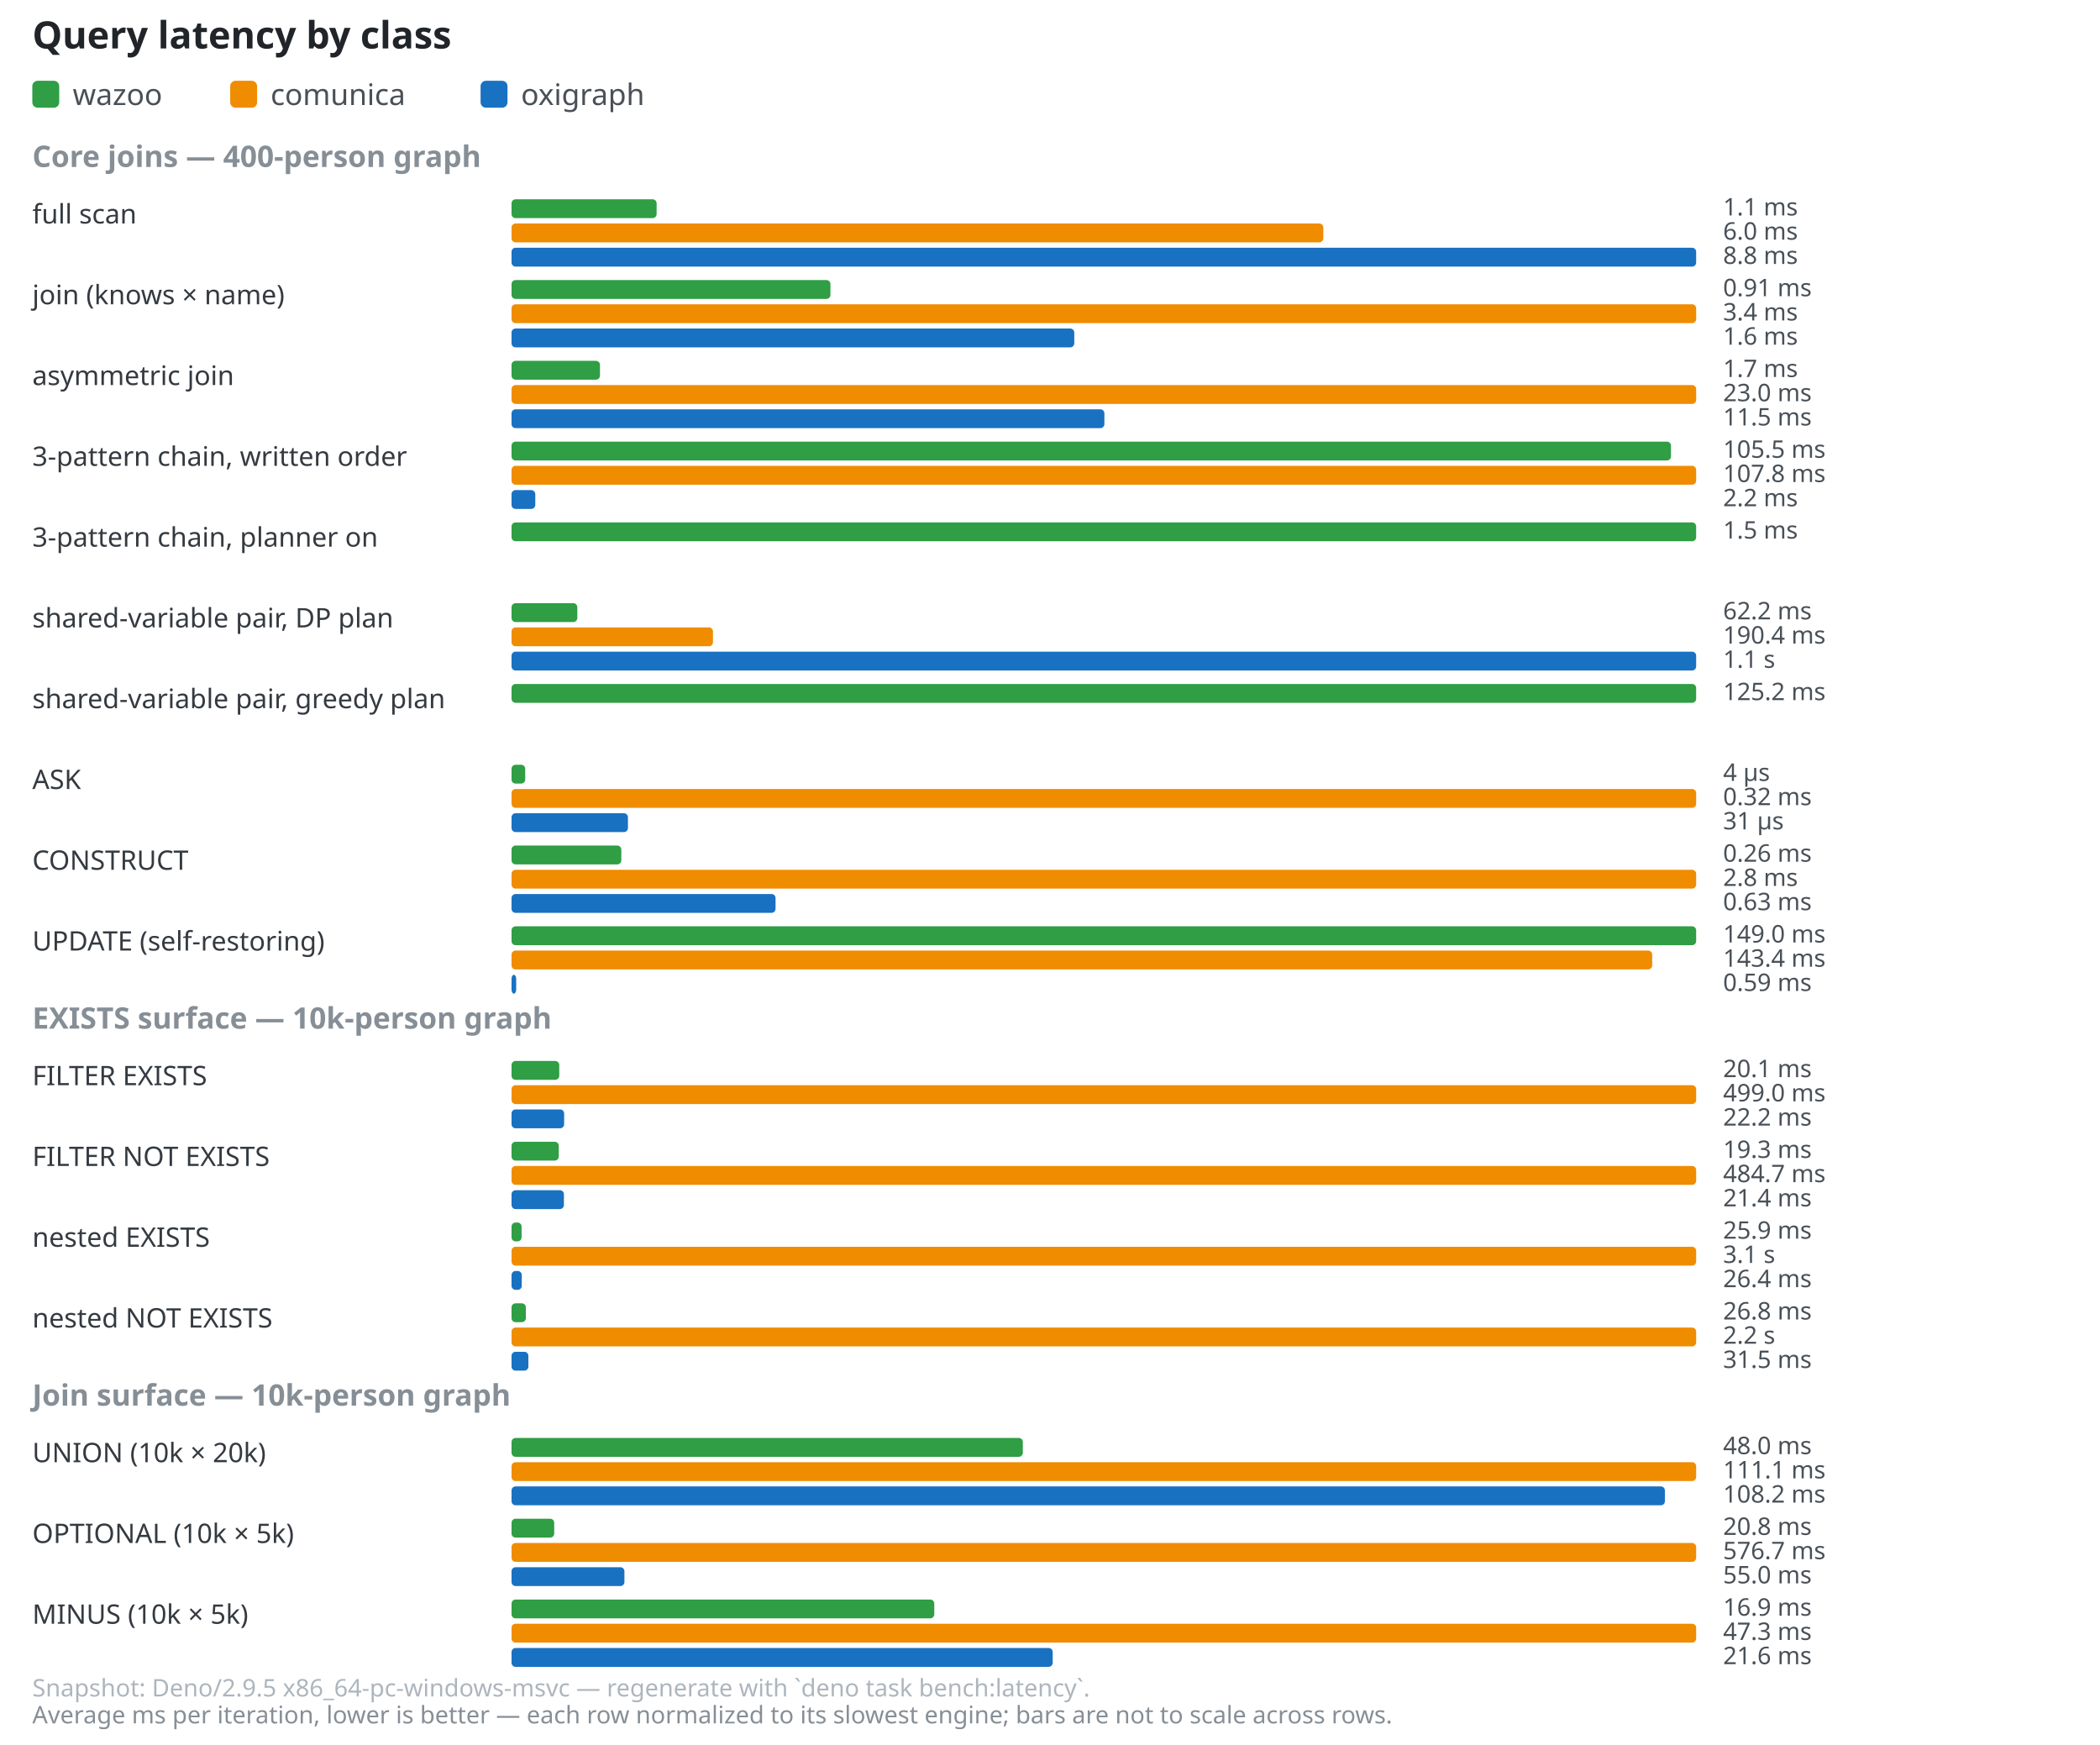
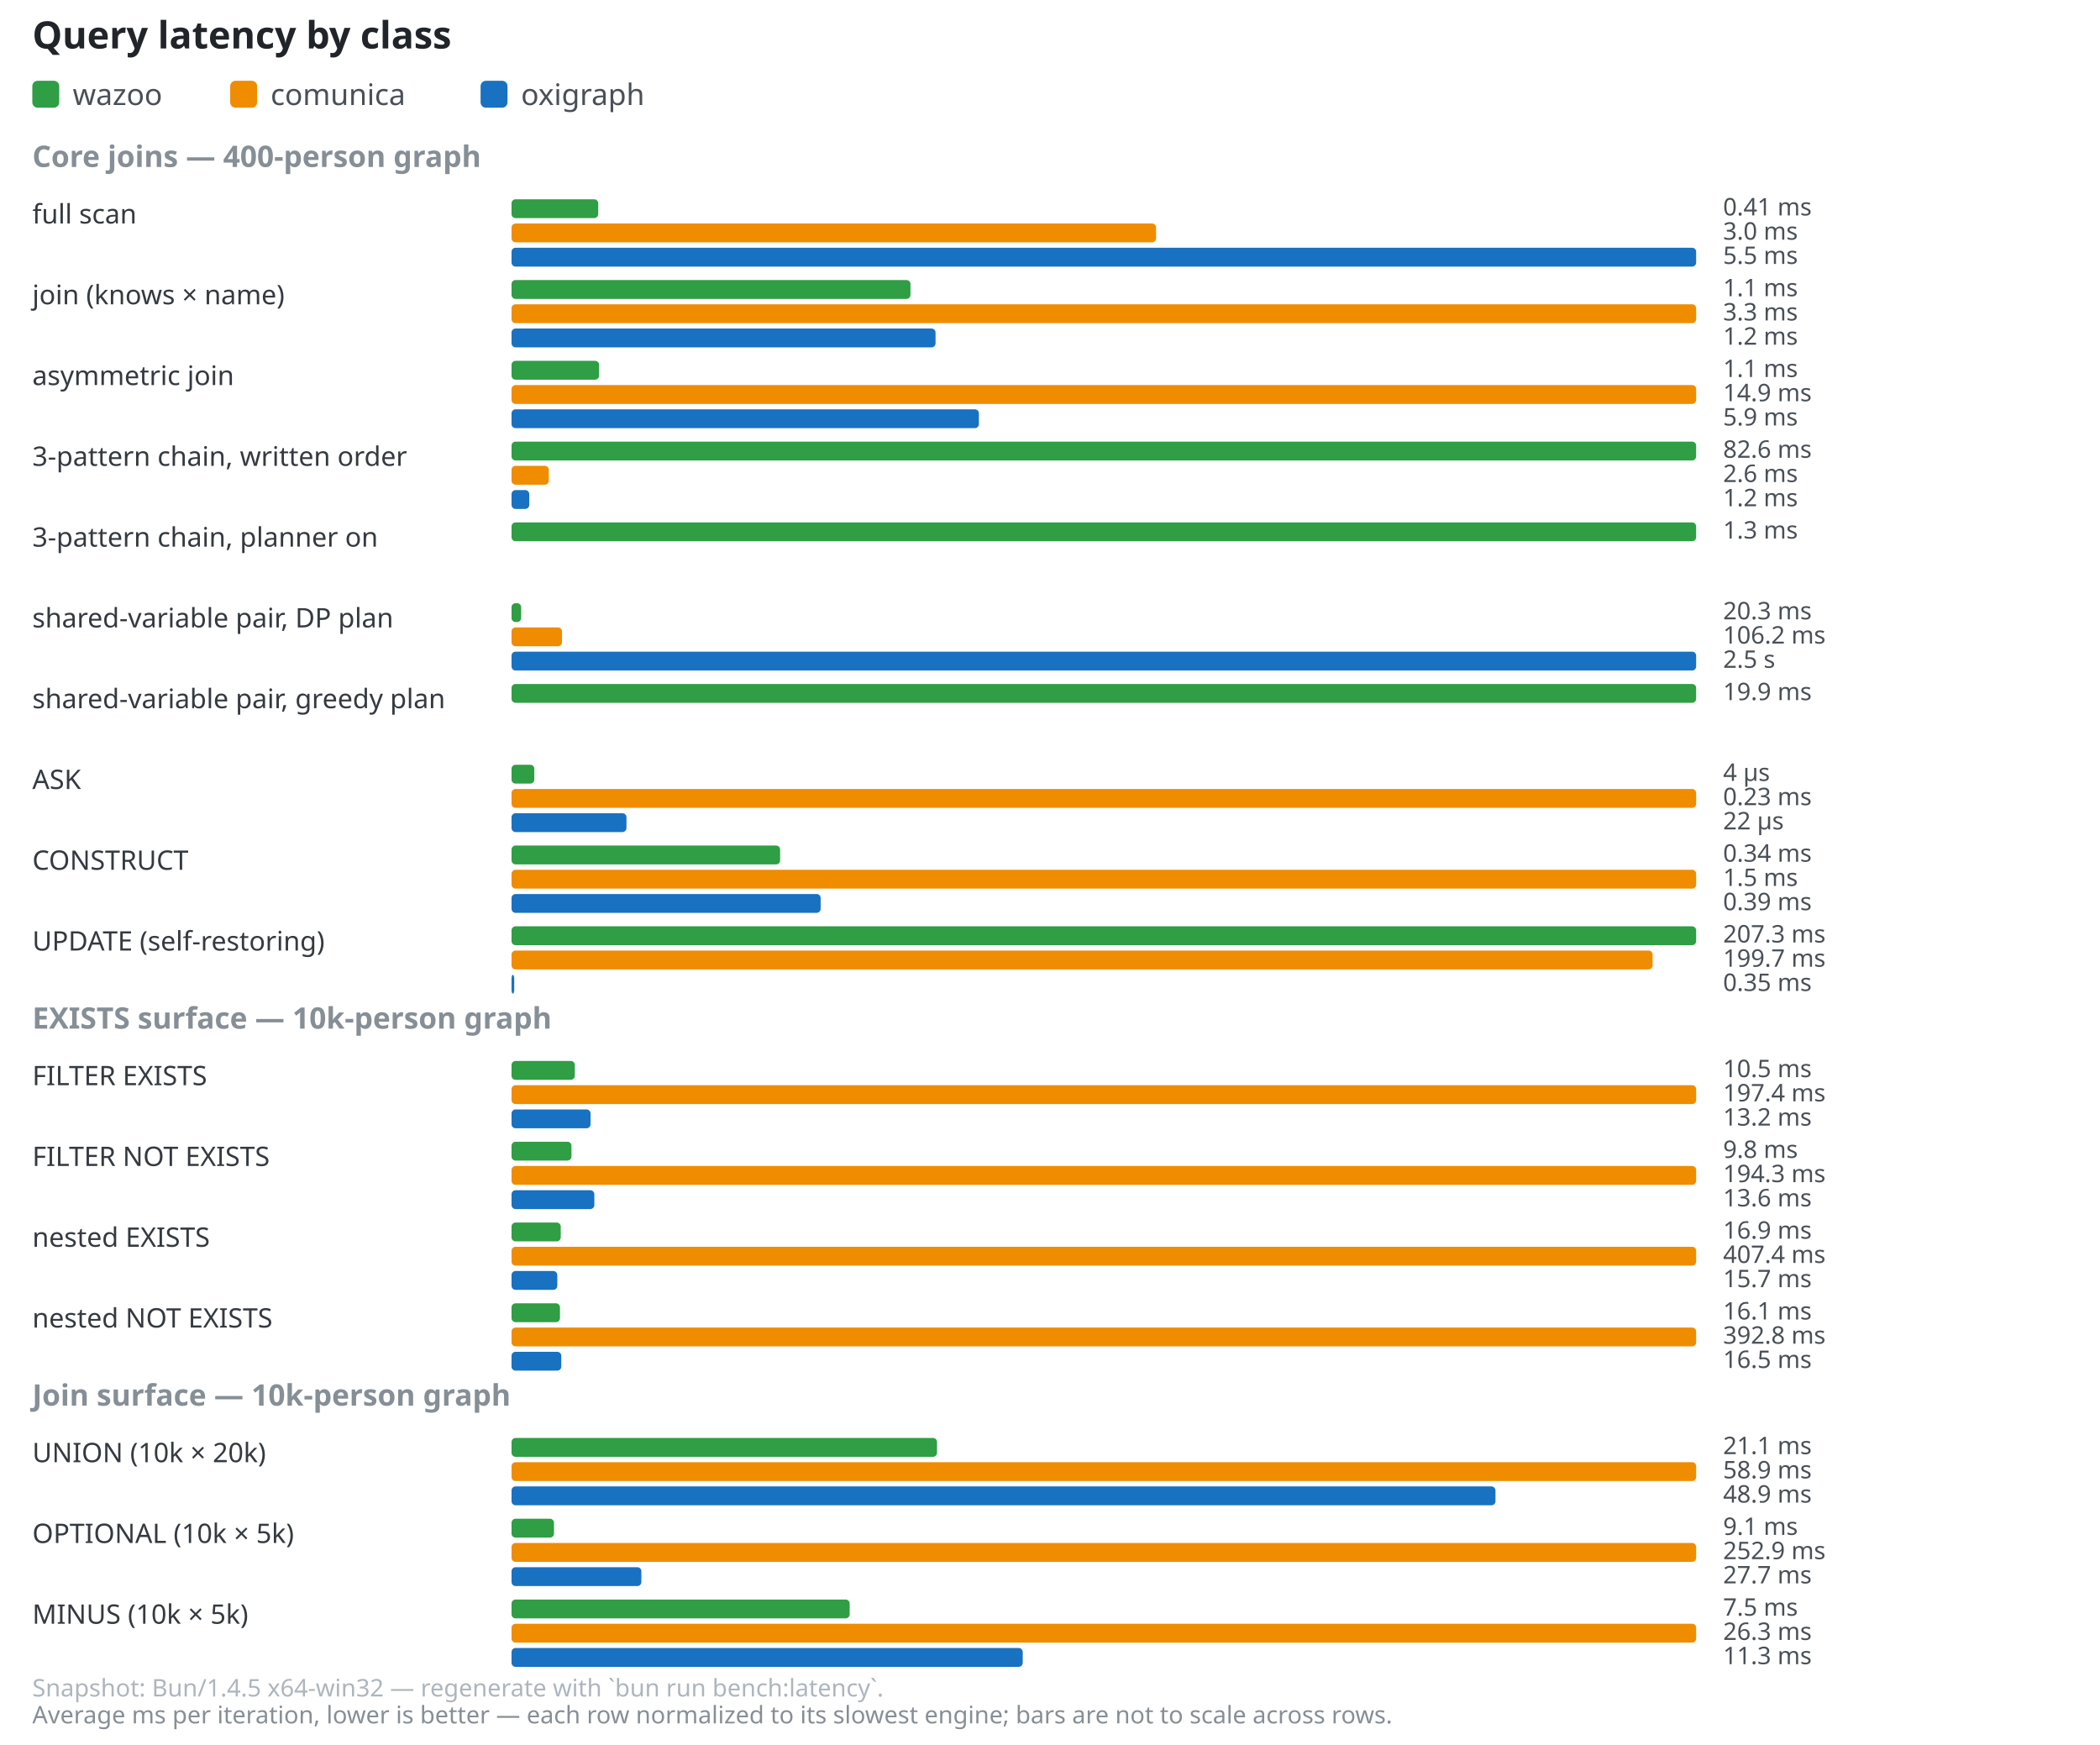
<svg xmlns="http://www.w3.org/2000/svg" width="780" height="648" viewBox="0 0 780 648" font-family="ui-sans-serif, system-ui, sans-serif">
  <text x="12" y="18" font-size="14" font-weight="600" fill="#212529">Query latency by class</text>
  <rect x="12" y="30" width="10" height="10" rx="2" fill="#2f9e44" />
  <text x="27" y="39" font-size="11" fill="#495057">wazoo</text>
  <rect x="85.5" y="30" width="10" height="10" rx="2" fill="#f08c00" />
  <text x="100.5" y="39" font-size="11" fill="#495057">comunica</text>
  <rect x="178.5" y="30" width="10" height="10" rx="2" fill="#1971c2" />
  <text x="193.5" y="39" font-size="11" fill="#495057">oxigraph</text>
  <text x="12" y="62" font-size="11" font-weight="600" fill="#868e96">Core joins — 400-person graph</text>
  <text x="12" y="83" font-size="10" fill="#343a40">full scan</text>
-   <rect x="190" y="74" width="53.891" height="7" rx="1.5" fill="#2f9e44" />
-   <text x="640" y="80" font-size="9" fill="#495057">1.1 ms</text>
-   <rect x="190" y="83" width="301.519" height="7" rx="1.5" fill="#f08c00" />
-   <text x="640" y="89" font-size="9" fill="#495057">6.0 ms</text>
+   <rect x="190" y="74" width="32.199" height="7" rx="1.5" fill="#2f9e44" />
+   <text x="640" y="80" font-size="9" fill="#495057">0.41 ms</text>
+   <rect x="190" y="83" width="239.399" height="7" rx="1.5" fill="#f08c00" />
+   <text x="640" y="89" font-size="9" fill="#495057">3.0 ms</text>
  <rect x="190" y="92" width="440" height="7" rx="1.5" fill="#1971c2" />
-   <text x="640" y="98" font-size="9" fill="#495057">8.8 ms</text>
+   <text x="640" y="98" font-size="9" fill="#495057">5.5 ms</text>
  <text x="12" y="113" font-size="10" fill="#343a40">join (knows × name)</text>
-   <rect x="190" y="104" width="118.449" height="7" rx="1.5" fill="#2f9e44" />
-   <text x="640" y="110" font-size="9" fill="#495057">0.91 ms</text>
+   <rect x="190" y="104" width="148.18" height="7" rx="1.5" fill="#2f9e44" />
+   <text x="640" y="110" font-size="9" fill="#495057">1.1 ms</text>
  <rect x="190" y="113" width="440" height="7" rx="1.5" fill="#f08c00" />
-   <text x="640" y="119" font-size="9" fill="#495057">3.4 ms</text>
-   <rect x="190" y="122" width="209.016" height="7" rx="1.5" fill="#1971c2" />
-   <text x="640" y="128" font-size="9" fill="#495057">1.6 ms</text>
+   <text x="640" y="119" font-size="9" fill="#495057">3.3 ms</text>
+   <rect x="190" y="122" width="157.492" height="7" rx="1.5" fill="#1971c2" />
+   <text x="640" y="128" font-size="9" fill="#495057">1.2 ms</text>
  <text x="12" y="143" font-size="10" fill="#343a40">asymmetric join</text>
-   <rect x="190" y="134" width="32.848" height="7" rx="1.5" fill="#2f9e44" />
-   <text x="640" y="140" font-size="9" fill="#495057">1.7 ms</text>
+   <rect x="190" y="134" width="32.532" height="7" rx="1.5" fill="#2f9e44" />
+   <text x="640" y="140" font-size="9" fill="#495057">1.1 ms</text>
  <rect x="190" y="143" width="440" height="7" rx="1.5" fill="#f08c00" />
-   <text x="640" y="149" font-size="9" fill="#495057">23.0 ms</text>
-   <rect x="190" y="152" width="220.201" height="7" rx="1.5" fill="#1971c2" />
-   <text x="640" y="158" font-size="9" fill="#495057">11.5 ms</text>
+   <text x="640" y="149" font-size="9" fill="#495057">14.9 ms</text>
+   <rect x="190" y="152" width="173.591" height="7" rx="1.5" fill="#1971c2" />
+   <text x="640" y="158" font-size="9" fill="#495057">5.9 ms</text>
  <text x="12" y="173" font-size="10" fill="#343a40">3-pattern chain, written order</text>
-   <rect x="190" y="164" width="430.652" height="7" rx="1.5" fill="#2f9e44" />
-   <text x="640" y="170" font-size="9" fill="#495057">105.5 ms</text>
-   <rect x="190" y="173" width="440" height="7" rx="1.5" fill="#f08c00" />
-   <text x="640" y="179" font-size="9" fill="#495057">107.8 ms</text>
-   <rect x="190" y="182" width="8.818" height="7" rx="1.5" fill="#1971c2" />
-   <text x="640" y="188" font-size="9" fill="#495057">2.2 ms</text>
+   <rect x="190" y="164" width="440" height="7" rx="1.5" fill="#2f9e44" />
+   <text x="640" y="170" font-size="9" fill="#495057">82.6 ms</text>
+   <rect x="190" y="173" width="13.841" height="7" rx="1.5" fill="#f08c00" />
+   <text x="640" y="179" font-size="9" fill="#495057">2.6 ms</text>
+   <rect x="190" y="182" width="6.581" height="7" rx="1.5" fill="#1971c2" />
+   <text x="640" y="188" font-size="9" fill="#495057">1.2 ms</text>
  <text x="12" y="203" font-size="10" fill="#343a40">3-pattern chain, planner on</text>
  <rect x="190" y="194" width="440" height="7" rx="1.5" fill="#2f9e44" />
-   <text x="640" y="200" font-size="9" fill="#495057">1.5 ms</text>
+   <text x="640" y="200" font-size="9" fill="#495057">1.3 ms</text>
  <text x="12" y="233" font-size="10" fill="#343a40">shared-variable pair, DP plan</text>
-   <rect x="190" y="224" width="24.438" height="7" rx="1.5" fill="#2f9e44" />
-   <text x="640" y="230" font-size="9" fill="#495057">62.2 ms</text>
-   <rect x="190" y="233" width="74.819" height="7" rx="1.5" fill="#f08c00" />
-   <text x="640" y="239" font-size="9" fill="#495057">190.4 ms</text>
+   <rect x="190" y="224" width="3.58" height="7" rx="1.5" fill="#2f9e44" />
+   <text x="640" y="230" font-size="9" fill="#495057">20.3 ms</text>
+   <rect x="190" y="233" width="18.743" height="7" rx="1.5" fill="#f08c00" />
+   <text x="640" y="239" font-size="9" fill="#495057">106.2 ms</text>
  <rect x="190" y="242" width="440" height="7" rx="1.5" fill="#1971c2" />
-   <text x="640" y="248" font-size="9" fill="#495057">1.1 s</text>
+   <text x="640" y="248" font-size="9" fill="#495057">2.5 s</text>
  <text x="12" y="263" font-size="10" fill="#343a40">shared-variable pair, greedy plan</text>
  <rect x="190" y="254" width="440" height="7" rx="1.5" fill="#2f9e44" />
-   <text x="640" y="260" font-size="9" fill="#495057">125.2 ms</text>
+   <text x="640" y="260" font-size="9" fill="#495057">19.9 ms</text>
  <text x="12" y="293" font-size="10" fill="#343a40">ASK</text>
-   <rect x="190" y="284" width="5.076" height="7" rx="1.5" fill="#2f9e44" />
+   <rect x="190" y="284" width="8.459" height="7" rx="1.5" fill="#2f9e44" />
  <text x="640" y="290" font-size="9" fill="#495057">4 µs</text>
  <rect x="190" y="293" width="440" height="7" rx="1.5" fill="#f08c00" />
-   <text x="640" y="299" font-size="9" fill="#495057">0.32 ms</text>
-   <rect x="190" y="302" width="43.238" height="7" rx="1.5" fill="#1971c2" />
-   <text x="640" y="308" font-size="9" fill="#495057">31 µs</text>
+   <text x="640" y="299" font-size="9" fill="#495057">0.23 ms</text>
+   <rect x="190" y="302" width="42.69" height="7" rx="1.5" fill="#1971c2" />
+   <text x="640" y="308" font-size="9" fill="#495057">22 µs</text>
  <text x="12" y="323" font-size="10" fill="#343a40">CONSTRUCT</text>
-   <rect x="190" y="314" width="40.775" height="7" rx="1.5" fill="#2f9e44" />
-   <text x="640" y="320" font-size="9" fill="#495057">0.26 ms</text>
+   <rect x="190" y="314" width="99.764" height="7" rx="1.5" fill="#2f9e44" />
+   <text x="640" y="320" font-size="9" fill="#495057">0.34 ms</text>
  <rect x="190" y="323" width="440" height="7" rx="1.5" fill="#f08c00" />
-   <text x="640" y="329" font-size="9" fill="#495057">2.8 ms</text>
-   <rect x="190" y="332" width="98.063" height="7" rx="1.5" fill="#1971c2" />
-   <text x="640" y="338" font-size="9" fill="#495057">0.63 ms</text>
+   <text x="640" y="329" font-size="9" fill="#495057">1.5 ms</text>
+   <rect x="190" y="332" width="114.814" height="7" rx="1.5" fill="#1971c2" />
+   <text x="640" y="338" font-size="9" fill="#495057">0.39 ms</text>
  <text x="12" y="353" font-size="10" fill="#343a40">UPDATE (self-restoring)</text>
  <rect x="190" y="344" width="440" height="7" rx="1.5" fill="#2f9e44" />
-   <text x="640" y="350" font-size="9" fill="#495057">149.0 ms</text>
-   <rect x="190" y="353" width="423.676" height="7" rx="1.5" fill="#f08c00" />
-   <text x="640" y="359" font-size="9" fill="#495057">143.4 ms</text>
-   <rect x="190" y="362" width="1.729" height="7" rx="1.5" fill="#1971c2" />
-   <text x="640" y="368" font-size="9" fill="#495057">0.59 ms</text>
+   <text x="640" y="350" font-size="9" fill="#495057">207.3 ms</text>
+   <rect x="190" y="353" width="423.827" height="7" rx="1.5" fill="#f08c00" />
+   <text x="640" y="359" font-size="9" fill="#495057">199.7 ms</text>
+   <rect x="190" y="362" width="1" height="7" rx="1.5" fill="#1971c2" />
+   <text x="640" y="368" font-size="9" fill="#495057">0.35 ms</text>
  <text x="12" y="382" font-size="11" font-weight="600" fill="#868e96">EXISTS surface — 10k-person graph</text>
  <text x="12" y="403" font-size="10" fill="#343a40">FILTER EXISTS</text>
-   <rect x="190" y="394" width="17.73" height="7" rx="1.5" fill="#2f9e44" />
-   <text x="640" y="400" font-size="9" fill="#495057">20.1 ms</text>
+   <rect x="190" y="394" width="23.512" height="7" rx="1.5" fill="#2f9e44" />
+   <text x="640" y="400" font-size="9" fill="#495057">10.5 ms</text>
  <rect x="190" y="403" width="440" height="7" rx="1.5" fill="#f08c00" />
-   <text x="640" y="409" font-size="9" fill="#495057">499.0 ms</text>
-   <rect x="190" y="412" width="19.538" height="7" rx="1.5" fill="#1971c2" />
-   <text x="640" y="418" font-size="9" fill="#495057">22.2 ms</text>
+   <text x="640" y="409" font-size="9" fill="#495057">197.4 ms</text>
+   <rect x="190" y="412" width="29.349" height="7" rx="1.5" fill="#1971c2" />
+   <text x="640" y="418" font-size="9" fill="#495057">13.2 ms</text>
  <text x="12" y="433" font-size="10" fill="#343a40">FILTER NOT EXISTS</text>
-   <rect x="190" y="424" width="17.546" height="7" rx="1.5" fill="#2f9e44" />
-   <text x="640" y="430" font-size="9" fill="#495057">19.3 ms</text>
+   <rect x="190" y="424" width="22.264" height="7" rx="1.5" fill="#2f9e44" />
+   <text x="640" y="430" font-size="9" fill="#495057">9.8 ms</text>
  <rect x="190" y="433" width="440" height="7" rx="1.5" fill="#f08c00" />
-   <text x="640" y="439" font-size="9" fill="#495057">484.7 ms</text>
-   <rect x="190" y="442" width="19.452" height="7" rx="1.5" fill="#1971c2" />
-   <text x="640" y="448" font-size="9" fill="#495057">21.4 ms</text>
+   <text x="640" y="439" font-size="9" fill="#495057">194.3 ms</text>
+   <rect x="190" y="442" width="30.755" height="7" rx="1.5" fill="#1971c2" />
+   <text x="640" y="448" font-size="9" fill="#495057">13.6 ms</text>
  <text x="12" y="463" font-size="10" fill="#343a40">nested EXISTS</text>
-   <rect x="190" y="454" width="3.735" height="7" rx="1.5" fill="#2f9e44" />
-   <text x="640" y="460" font-size="9" fill="#495057">25.9 ms</text>
+   <rect x="190" y="454" width="18.278" height="7" rx="1.5" fill="#2f9e44" />
+   <text x="640" y="460" font-size="9" fill="#495057">16.9 ms</text>
  <rect x="190" y="463" width="440" height="7" rx="1.5" fill="#f08c00" />
-   <text x="640" y="469" font-size="9" fill="#495057">3.1 s</text>
-   <rect x="190" y="472" width="3.802" height="7" rx="1.5" fill="#1971c2" />
-   <text x="640" y="478" font-size="9" fill="#495057">26.4 ms</text>
+   <text x="640" y="469" font-size="9" fill="#495057">407.4 ms</text>
+   <rect x="190" y="472" width="16.997" height="7" rx="1.5" fill="#1971c2" />
+   <text x="640" y="478" font-size="9" fill="#495057">15.7 ms</text>
  <text x="12" y="493" font-size="10" fill="#343a40">nested NOT EXISTS</text>
-   <rect x="190" y="484" width="5.321" height="7" rx="1.5" fill="#2f9e44" />
-   <text x="640" y="490" font-size="9" fill="#495057">26.8 ms</text>
+   <rect x="190" y="484" width="17.993" height="7" rx="1.5" fill="#2f9e44" />
+   <text x="640" y="490" font-size="9" fill="#495057">16.1 ms</text>
  <rect x="190" y="493" width="440" height="7" rx="1.5" fill="#f08c00" />
-   <text x="640" y="499" font-size="9" fill="#495057">2.2 s</text>
-   <rect x="190" y="502" width="6.258" height="7" rx="1.5" fill="#1971c2" />
-   <text x="640" y="508" font-size="9" fill="#495057">31.5 ms</text>
+   <text x="640" y="499" font-size="9" fill="#495057">392.8 ms</text>
+   <rect x="190" y="502" width="18.475" height="7" rx="1.5" fill="#1971c2" />
+   <text x="640" y="508" font-size="9" fill="#495057">16.5 ms</text>
  <text x="12" y="522" font-size="11" font-weight="600" fill="#868e96">Join surface — 10k-person graph</text>
  <text x="12" y="543" font-size="10" fill="#343a40">UNION (10k × 20k)</text>
-   <rect x="190" y="534" width="189.915" height="7" rx="1.5" fill="#2f9e44" />
-   <text x="640" y="540" font-size="9" fill="#495057">48.0 ms</text>
+   <rect x="190" y="534" width="158.041" height="7" rx="1.5" fill="#2f9e44" />
+   <text x="640" y="540" font-size="9" fill="#495057">21.1 ms</text>
  <rect x="190" y="543" width="440" height="7" rx="1.5" fill="#f08c00" />
-   <text x="640" y="549" font-size="9" fill="#495057">111.1 ms</text>
-   <rect x="190" y="552" width="428.397" height="7" rx="1.5" fill="#1971c2" />
-   <text x="640" y="558" font-size="9" fill="#495057">108.2 ms</text>
+   <text x="640" y="549" font-size="9" fill="#495057">58.9 ms</text>
+   <rect x="190" y="552" width="365.465" height="7" rx="1.5" fill="#1971c2" />
+   <text x="640" y="558" font-size="9" fill="#495057">48.9 ms</text>
  <text x="12" y="573" font-size="10" fill="#343a40">OPTIONAL (10k × 5k)</text>
-   <rect x="190" y="564" width="15.854" height="7" rx="1.5" fill="#2f9e44" />
-   <text x="640" y="570" font-size="9" fill="#495057">20.8 ms</text>
+   <rect x="190" y="564" width="15.769" height="7" rx="1.5" fill="#2f9e44" />
+   <text x="640" y="570" font-size="9" fill="#495057">9.1 ms</text>
  <rect x="190" y="573" width="440" height="7" rx="1.5" fill="#f08c00" />
-   <text x="640" y="579" font-size="9" fill="#495057">576.7 ms</text>
-   <rect x="190" y="582" width="41.93" height="7" rx="1.5" fill="#1971c2" />
-   <text x="640" y="588" font-size="9" fill="#495057">55.0 ms</text>
+   <text x="640" y="579" font-size="9" fill="#495057">252.9 ms</text>
+   <rect x="190" y="582" width="48.218" height="7" rx="1.5" fill="#1971c2" />
+   <text x="640" y="588" font-size="9" fill="#495057">27.7 ms</text>
  <text x="12" y="603" font-size="10" fill="#343a40">MINUS (10k × 5k)</text>
-   <rect x="190" y="594" width="157.015" height="7" rx="1.5" fill="#2f9e44" />
-   <text x="640" y="600" font-size="9" fill="#495057">16.9 ms</text>
+   <rect x="190" y="594" width="125.598" height="7" rx="1.5" fill="#2f9e44" />
+   <text x="640" y="600" font-size="9" fill="#495057">7.5 ms</text>
  <rect x="190" y="603" width="440" height="7" rx="1.5" fill="#f08c00" />
-   <text x="640" y="609" font-size="9" fill="#495057">47.3 ms</text>
-   <rect x="190" y="612" width="201.008" height="7" rx="1.5" fill="#1971c2" />
-   <text x="640" y="618" font-size="9" fill="#495057">21.6 ms</text>
+   <text x="640" y="609" font-size="9" fill="#495057">26.3 ms</text>
+   <rect x="190" y="612" width="189.876" height="7" rx="1.5" fill="#1971c2" />
+   <text x="640" y="618" font-size="9" fill="#495057">11.3 ms</text>
  <text x="12" y="640" font-size="9" fill="#868e96">Average ms per iteration, lower is better — each row normalized to its slowest engine; bars are not to scale across rows.</text>
-   <text x="12" y="630" font-size="9" fill="#adb5bd">Snapshot: Deno/2.9.5 x86_64-pc-windows-msvc — regenerate with `deno task bench:latency`.</text>
+   <text x="12" y="630" font-size="9" fill="#adb5bd">Snapshot: Bun/1.4.5 x64-win32 — regenerate with `bun run bench:latency`.</text>
</svg>
